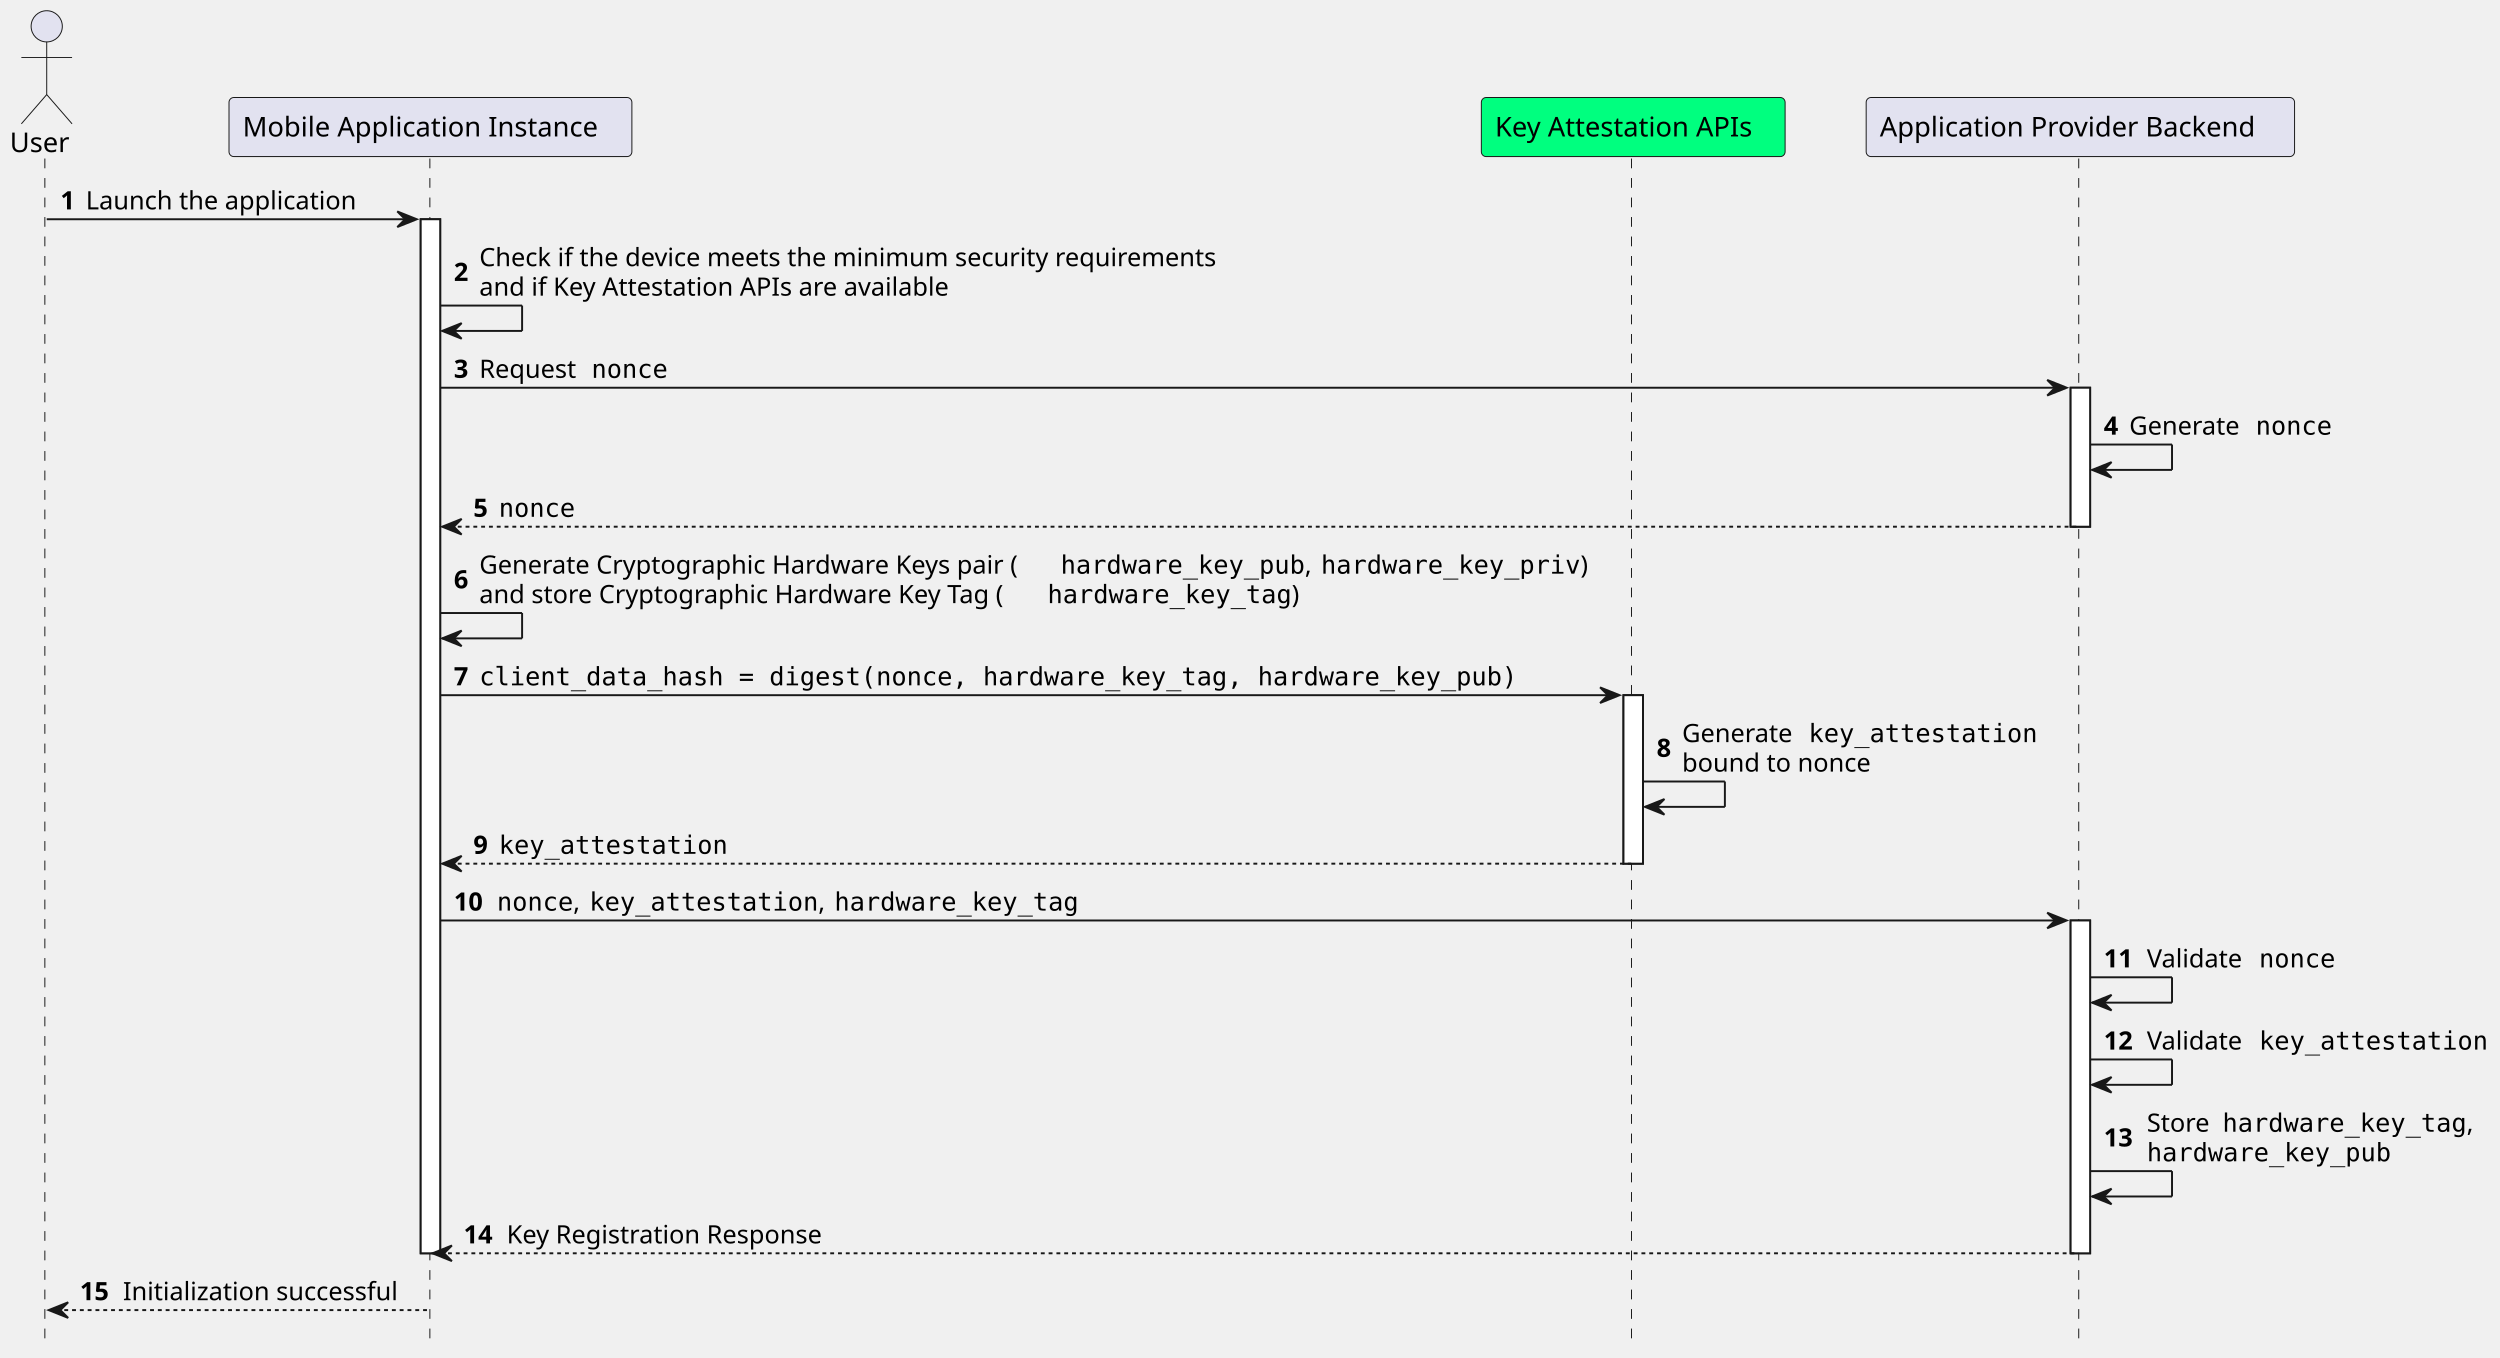
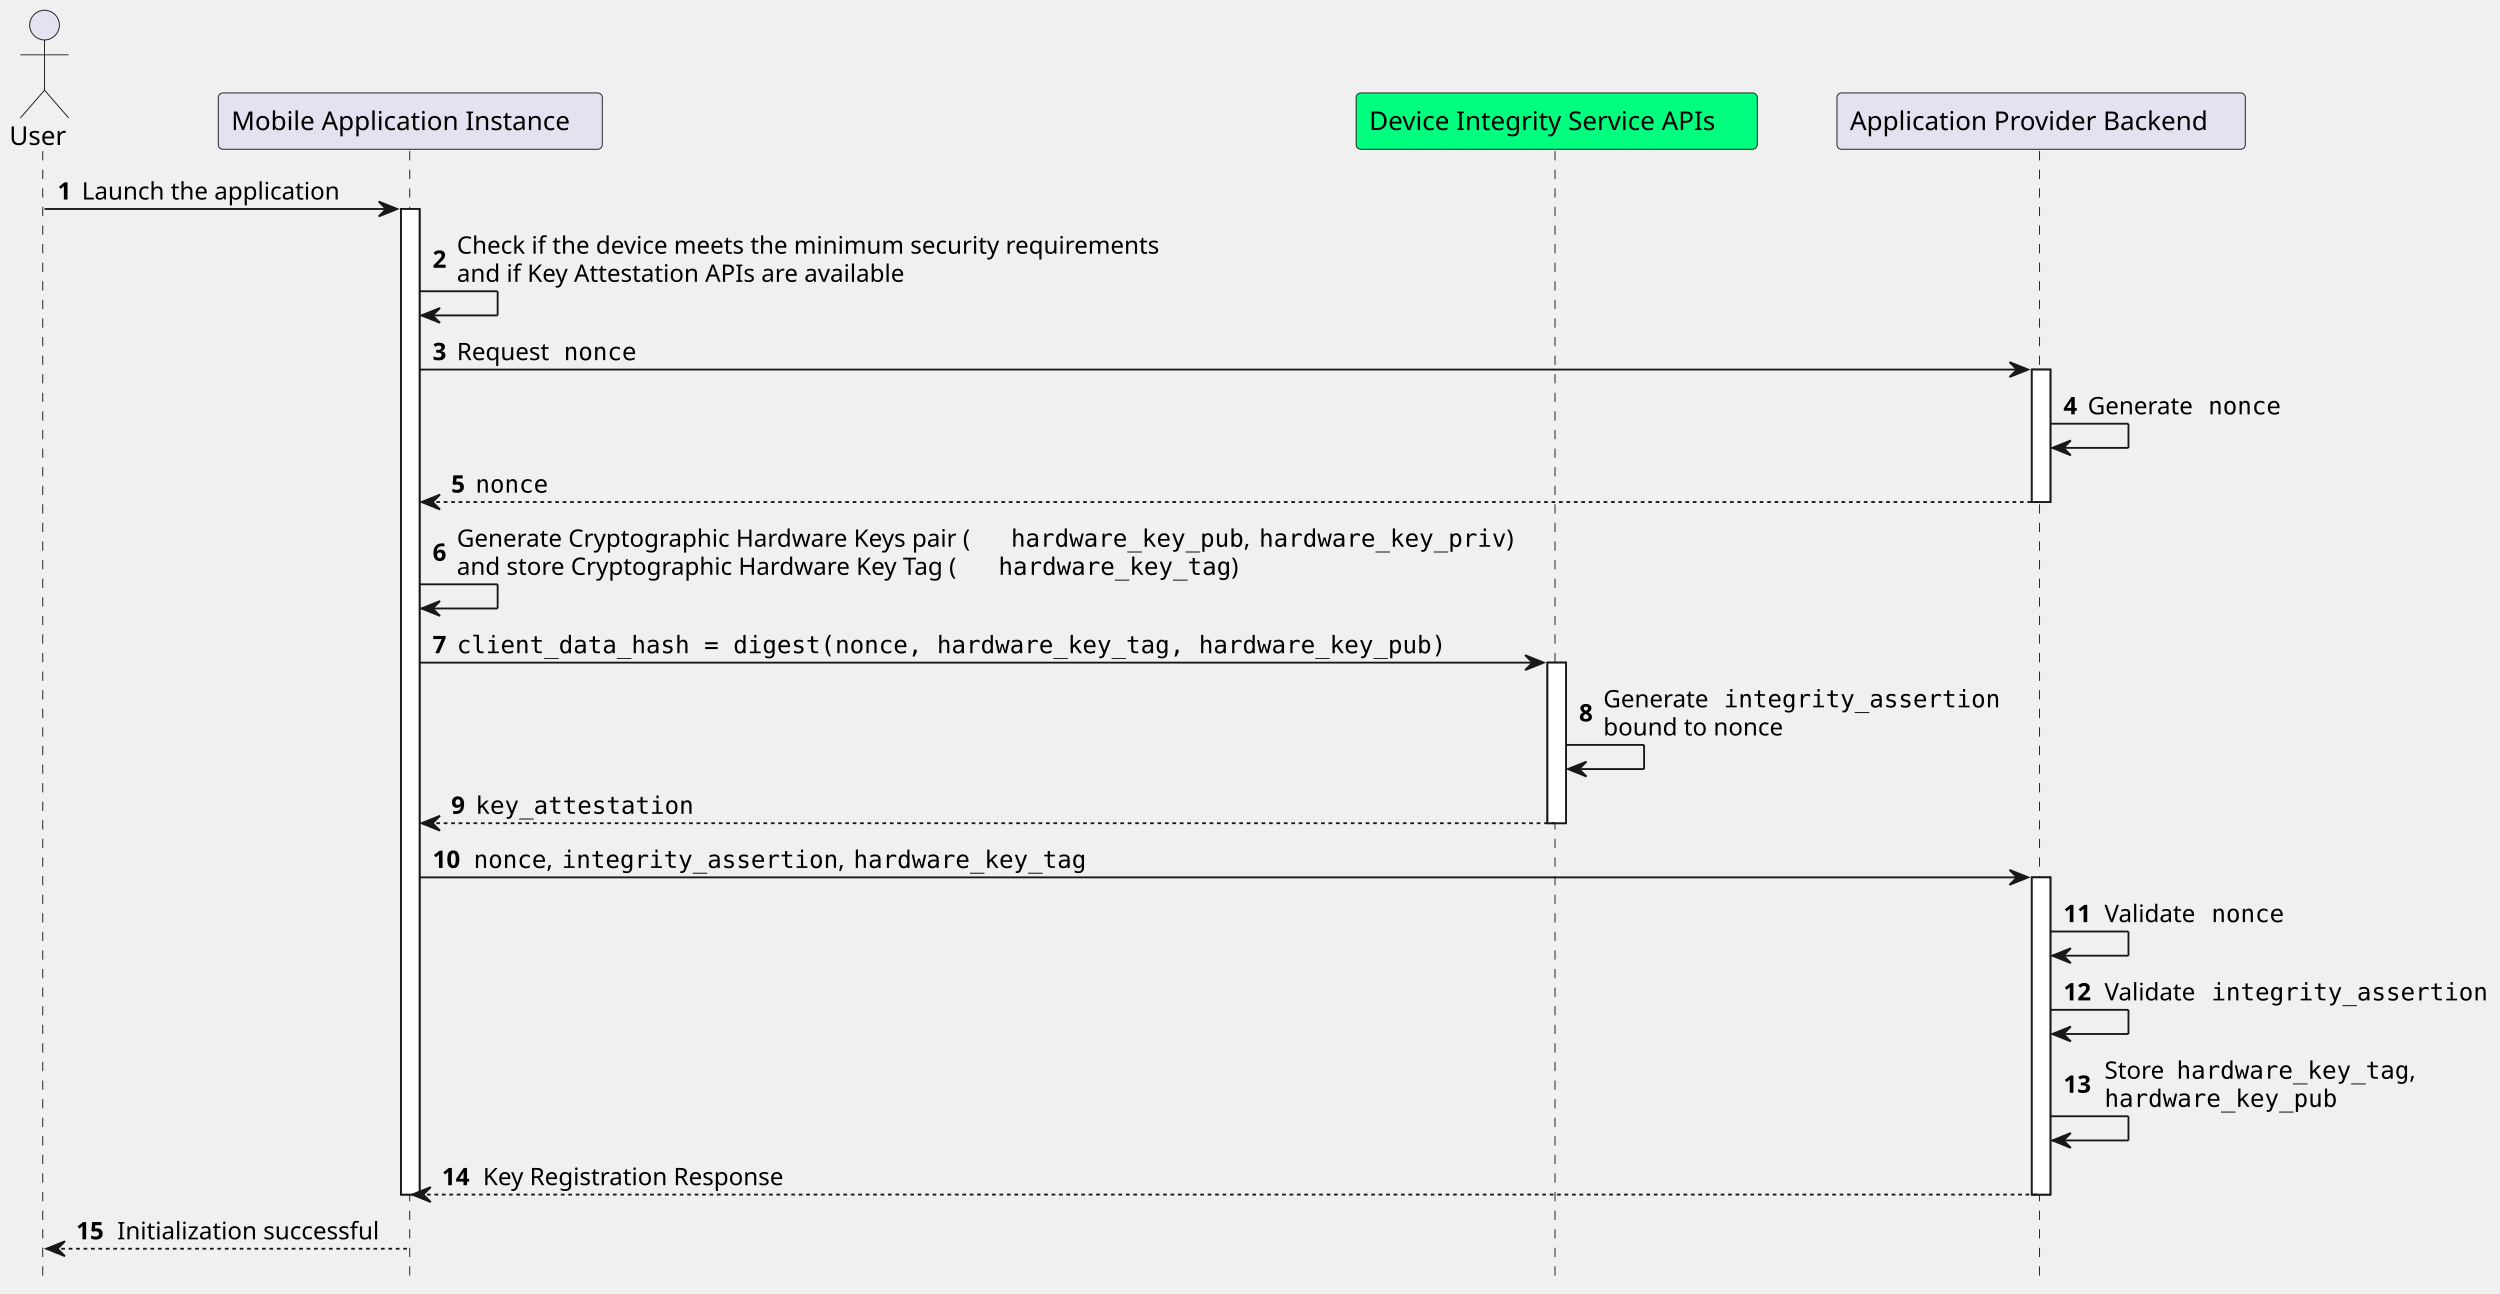
- <svg xmlns="http://www.w3.org/2000/svg" contentStyleType="text/css" data-diagram-type="SEQUENCE" height="696px" preserveAspectRatio="none" style="width:1282px;height:696px;background:#FFFFFF;" version="1.1" viewBox="0 0 1282 696" width="1282px" zoomAndPan="magnify">
+ <svg xmlns="http://www.w3.org/2000/svg" contentStyleType="text/css" data-diagram-type="SEQUENCE" height="696px" preserveAspectRatio="none" style="width:1345px;height:696px;background:#FFFFFF;" version="1.1" viewBox="0 0 1345 696" width="1345px" zoomAndPan="magnify">
  <defs />
  <g>
    <g>
      <rect fill="#FFFFFF" height="530.258" style="stroke:#181818;stroke-width:1;" width="10" x="215.733" y="112.43" />
    </g>
    <g>
      <rect fill="#FFFFFF" height="86.398" style="stroke:#181818;stroke-width:1;" width="10" x="832.519" y="356.492" />
    </g>
    <g>
-       <rect fill="#FFFFFF" height="71.266" style="stroke:#181818;stroke-width:1;" width="10" x="1061.812" y="198.828" />
+       <rect fill="#FFFFFF" height="71.266" style="stroke:#181818;stroke-width:1;" width="10" x="1093.118" y="198.828" />
    </g>
    <g>
-       <rect fill="#FFFFFF" height="170.664" style="stroke:#181818;stroke-width:1;" width="10" x="1061.812" y="472.023" />
+       <rect fill="#FFFFFF" height="170.664" style="stroke:#181818;stroke-width:1;" width="10" x="1093.118" y="472.023" />
    </g>
    <g>
      <rect fill="#000000" fill-opacity="0" height="608.523" width="8" x="19.955" y="81.297" />
      <line style="stroke:#181818;stroke-width:0.5;stroke-dasharray:5.0,5.0;" x1="23" x2="23" y1="81.297" y2="689.82" />
    </g>
    <g>
      <rect fill="#000000" fill-opacity="0" height="608.523" width="8" x="216.733" y="81.297" />
      <line style="stroke:#181818;stroke-width:0.5;stroke-dasharray:5.0,5.0;" x1="220.435" x2="220.435" y1="81.297" y2="689.82" />
    </g>
    <g>
      <rect fill="#000000" fill-opacity="0" height="608.523" width="8" x="833.519" y="81.297" />
-       <line style="stroke:#181818;stroke-width:0.5;stroke-dasharray:5.0,5.0;" x1="836.633" x2="836.633" y1="81.297" y2="689.82" />
+       <line style="stroke:#181818;stroke-width:0.5;stroke-dasharray:5.0,5.0;" x1="836.606" x2="836.606" y1="81.297" y2="689.82" />
    </g>
    <g>
-       <rect fill="#000000" fill-opacity="0" height="608.523" width="8" x="1062.812" y="81.297" />
-       <line style="stroke:#181818;stroke-width:0.5;stroke-dasharray:5.0,5.0;" x1="1065.972" x2="1065.972" y1="81.297" y2="689.82" />
+       <rect fill="#000000" fill-opacity="0" height="608.523" width="8" x="1094.118" y="81.297" />
+       <line style="stroke:#181818;stroke-width:0.5;stroke-dasharray:5.0,5.0;" x1="1097.278" x2="1097.278" y1="81.297" y2="689.82" />
    </g>
    <g class="participant participant-head" data-participant="user">
      <text fill="#000000" font-family="sans-serif" font-size="14" lengthAdjust="spacing" textLength="31.91" x="5" y="77.995">User</text>
      <ellipse cx="23.955" cy="13.5" fill="#E2E2F0" rx="8" ry="8" style="stroke:#181818;stroke-width:0.5;" />
      <path d="M23.955,21.5 L23.955,48.5 M10.955,29.5 L36.955,29.5 M23.955,48.5 L10.955,63.5 M23.955,48.5 L36.955,63.5" fill="none" style="stroke:#181818;stroke-width:0.5;" />
    </g>
    <g class="participant participant-head" data-participant="app">
      <rect fill="#E2E2F0" height="30.297" rx="2.5" ry="2.5" style="stroke:#181818;stroke-width:0.5;" width="206.596" x="117.435" y="50" />
      <text fill="#000000" font-family="sans-serif" font-size="14" lengthAdjust="spacing" textLength="192.596" x="124.435" y="69.995">Mobile Application Instance</text>
    </g>
    <g class="participant participant-head" data-participant="aats">
-       <rect fill="#00FF7F" height="30.297" rx="2.5" ry="2.5" style="stroke:#181818;stroke-width:0.5;" width="155.77" x="759.633" y="50" />
-       <text fill="#000000" font-family="sans-serif" font-size="14" lengthAdjust="spacing" textLength="141.77" x="766.633" y="69.995">Key Attestation APIs</text>
+       <rect fill="#00FF7F" height="30.297" rx="2.5" ry="2.5" style="stroke:#181818;stroke-width:0.5;" width="215.824" x="729.606" y="50" />
+       <text fill="#000000" font-family="sans-serif" font-size="14" lengthAdjust="spacing" textLength="201.824" x="736.606" y="69.995">Device Integrity Service APIs</text>
    </g>
    <g class="participant participant-head" data-participant="bck">
-       <rect fill="#E2E2F0" height="30.297" rx="2.5" ry="2.5" style="stroke:#181818;stroke-width:0.5;" width="219.68" x="956.972" y="50" />
-       <text fill="#000000" font-family="sans-serif" font-size="14" lengthAdjust="spacing" textLength="205.68" x="963.972" y="69.995">Application Provider Backend</text>
+       <rect fill="#E2E2F0" height="30.297" rx="2.5" ry="2.5" style="stroke:#181818;stroke-width:0.5;" width="219.68" x="988.278" y="50" />
+       <text fill="#000000" font-family="sans-serif" font-size="14" lengthAdjust="spacing" textLength="205.68" x="995.278" y="69.995">Application Provider Backend</text>
    </g>
    <g>
      <rect fill="#FFFFFF" height="530.258" style="stroke:#181818;stroke-width:1;" width="10" x="215.733" y="112.43" />
    </g>
    <g>
      <rect fill="#FFFFFF" height="86.398" style="stroke:#181818;stroke-width:1;" width="10" x="832.519" y="356.492" />
    </g>
    <g>
-       <rect fill="#FFFFFF" height="71.266" style="stroke:#181818;stroke-width:1;" width="10" x="1061.812" y="198.828" />
+       <rect fill="#FFFFFF" height="71.266" style="stroke:#181818;stroke-width:1;" width="10" x="1093.118" y="198.828" />
    </g>
    <g>
-       <rect fill="#FFFFFF" height="170.664" style="stroke:#181818;stroke-width:1;" width="10" x="1061.812" y="472.023" />
+       <rect fill="#FFFFFF" height="170.664" style="stroke:#181818;stroke-width:1;" width="10" x="1093.118" y="472.023" />
    </g>
    <g class="message" data-participant-1="user" data-participant-2="app">
      <polygon fill="#181818" points="203.733,108.43,213.733,112.43,203.733,116.43,207.733,112.43" style="stroke:#181818;stroke-width:1;" />
      <line style="stroke:#181818;stroke-width:1;" x1="23.955" x2="209.733" y1="112.43" y2="112.43" />
      <text fill="#000000" font-family="sans-serif" font-size="13" font-weight="bold" lengthAdjust="spacing" textLength="9.045" x="30.955" y="107.364">1</text>
      <text fill="#000000" font-family="sans-serif" font-size="13" lengthAdjust="spacing" textLength="148.383" x="44.001" y="107.364">Launch the application</text>
    </g>
    <g class="message" data-participant-1="app" data-participant-2="app">
      <line style="stroke:#181818;stroke-width:1;" x1="225.733" x2="267.733" y1="156.695" y2="156.695" />
      <line style="stroke:#181818;stroke-width:1;" x1="267.733" x2="267.733" y1="156.695" y2="169.695" />
      <line style="stroke:#181818;stroke-width:1;" x1="226.733" x2="267.733" y1="169.695" y2="169.695" />
      <polygon fill="#181818" points="236.733,165.695,226.733,169.695,236.733,173.695,232.733,169.695" style="stroke:#181818;stroke-width:1;" />
      <text fill="#000000" font-family="sans-serif" font-size="13" font-weight="bold" lengthAdjust="spacing" textLength="9.045" x="232.733" y="144.063">2</text>
      <text fill="#000000" font-family="sans-serif" font-size="13" lengthAdjust="spacing" textLength="408.294" x="245.778" y="136.497">Check if the device meets the minimum security requirements</text>
      <text fill="#000000" font-family="sans-serif" font-size="13" lengthAdjust="spacing" textLength="260.806" x="245.778" y="151.629">and if Key Attestation APIs are available</text>
    </g>
    <g class="message" data-participant-1="app" data-participant-2="bck">
-       <polygon fill="#181818" points="1049.812,194.828,1059.812,198.828,1049.812,202.828,1053.812,198.828" style="stroke:#181818;stroke-width:1;" />
-       <line style="stroke:#181818;stroke-width:1;" x1="225.733" x2="1055.812" y1="198.828" y2="198.828" />
+       <polygon fill="#181818" points="1081.118,194.828,1091.118,198.828,1081.118,202.828,1085.118,198.828" style="stroke:#181818;stroke-width:1;" />
+       <line style="stroke:#181818;stroke-width:1;" x1="225.733" x2="1087.118" y1="198.828" y2="198.828" />
      <text fill="#000000" font-family="sans-serif" font-size="13" font-weight="bold" lengthAdjust="spacing" textLength="9.045" x="232.733" y="193.762">3</text>
      <text fill="#000000" font-family="sans-serif" font-size="13" lengthAdjust="spacing" textLength="53.39" x="245.778" y="193.762">Request</text>
      <text fill="#000000" font-family="monospace" font-size="13" lengthAdjust="spacing" textLength="39.133" x="303.301" y="193.762">nonce</text>
    </g>
    <g class="message" data-participant-1="bck" data-participant-2="bck">
-       <line style="stroke:#181818;stroke-width:1;" x1="1071.812" x2="1113.812" y1="227.961" y2="227.961" />
-       <line style="stroke:#181818;stroke-width:1;" x1="1113.812" x2="1113.812" y1="227.961" y2="240.961" />
-       <line style="stroke:#181818;stroke-width:1;" x1="1072.812" x2="1113.812" y1="240.961" y2="240.961" />
-       <polygon fill="#181818" points="1082.812,236.961,1072.812,240.961,1082.812,244.961,1078.812,240.961" style="stroke:#181818;stroke-width:1;" />
-       <text fill="#000000" font-family="sans-serif" font-size="13" font-weight="bold" lengthAdjust="spacing" textLength="9.045" x="1078.812" y="222.895">4</text>
-       <text fill="#000000" font-family="sans-serif" font-size="13" lengthAdjust="spacing" textLength="60.715" x="1091.857" y="222.895">Generate</text>
-       <text fill="#000000" font-family="monospace" font-size="13" lengthAdjust="spacing" textLength="39.133" x="1156.705" y="222.895">nonce</text>
+       <line style="stroke:#181818;stroke-width:1;" x1="1103.118" x2="1145.118" y1="227.961" y2="227.961" />
+       <line style="stroke:#181818;stroke-width:1;" x1="1145.118" x2="1145.118" y1="227.961" y2="240.961" />
+       <line style="stroke:#181818;stroke-width:1;" x1="1104.118" x2="1145.118" y1="240.961" y2="240.961" />
+       <polygon fill="#181818" points="1114.118,236.961,1104.118,240.961,1114.118,244.961,1110.118,240.961" style="stroke:#181818;stroke-width:1;" />
+       <text fill="#000000" font-family="sans-serif" font-size="13" font-weight="bold" lengthAdjust="spacing" textLength="9.045" x="1110.118" y="222.895">4</text>
+       <text fill="#000000" font-family="sans-serif" font-size="13" lengthAdjust="spacing" textLength="60.715" x="1123.164" y="222.895">Generate</text>
+       <text fill="#000000" font-family="monospace" font-size="13" lengthAdjust="spacing" textLength="39.133" x="1188.011" y="222.895">nonce</text>
    </g>
    <g class="message" data-participant-1="bck" data-participant-2="app">
      <polygon fill="#181818" points="236.733,266.094,226.733,270.094,236.733,274.094,232.733,270.094" style="stroke:#181818;stroke-width:1;" />
-       <line style="stroke:#181818;stroke-width:1;stroke-dasharray:2.0,2.0;" x1="230.733" x2="1065.812" y1="270.094" y2="270.094" />
+       <line style="stroke:#181818;stroke-width:1;stroke-dasharray:2.0,2.0;" x1="230.733" x2="1097.118" y1="270.094" y2="270.094" />
      <text fill="#000000" font-family="sans-serif" font-size="13" font-weight="bold" lengthAdjust="spacing" textLength="9.045" x="242.733" y="265.028">5</text>
      <text fill="#000000" font-family="monospace" font-size="13" lengthAdjust="spacing" textLength="39.133" x="255.778" y="265.028">nonce</text>
    </g>
    <g class="message" data-participant-1="app" data-participant-2="app">
      <line style="stroke:#181818;stroke-width:1;" x1="225.733" x2="267.733" y1="314.359" y2="314.359" />
      <line style="stroke:#181818;stroke-width:1;" x1="267.733" x2="267.733" y1="314.359" y2="327.359" />
      <line style="stroke:#181818;stroke-width:1;" x1="226.733" x2="267.733" y1="327.359" y2="327.359" />
      <polygon fill="#181818" points="236.733,323.359,226.733,327.359,236.733,331.359,232.733,327.359" style="stroke:#181818;stroke-width:1;" />
      <text fill="#000000" font-family="sans-serif" font-size="13" font-weight="bold" lengthAdjust="spacing" textLength="9.045" x="232.733" y="301.727">6</text>
      <text fill="#000000" font-family="sans-serif" font-size="13" lengthAdjust="spacing" textLength="298.124" x="245.778" y="294.161">Generate Cryptographic Hardware Keys pair (</text>
      <text fill="#000000" font-family="monospace" font-size="13" lengthAdjust="spacing" textLength="125.227" x="543.902" y="294.161">hardware_key_pub</text>
      <text fill="#000000" font-family="sans-serif" font-size="13" lengthAdjust="spacing" textLength="4.132" x="669.129" y="294.161">,</text>
      <text fill="#000000" font-family="monospace" font-size="13" lengthAdjust="spacing" textLength="133.053" x="677.394" y="294.161">hardware_key_priv</text>
      <text fill="#000000" font-family="sans-serif" font-size="13" lengthAdjust="spacing" textLength="5.072" x="810.447" y="294.161">)</text>
      <text fill="#000000" font-family="sans-serif" font-size="13" lengthAdjust="spacing" textLength="291.377" x="245.778" y="309.293">and store Cryptographic Hardware Key Tag (</text>
      <text fill="#000000" font-family="monospace" font-size="13" lengthAdjust="spacing" textLength="125.227" x="537.155" y="309.293">hardware_key_tag</text>
      <text fill="#000000" font-family="sans-serif" font-size="13" lengthAdjust="spacing" textLength="5.072" x="662.381" y="309.293">)</text>
    </g>
    <g class="message" data-participant-1="app" data-participant-2="aats">
      <polygon fill="#181818" points="820.519,352.492,830.519,356.492,820.519,360.492,824.519,356.492" style="stroke:#181818;stroke-width:1;" />
      <line style="stroke:#181818;stroke-width:1;" x1="225.733" x2="826.519" y1="356.492" y2="356.492" />
      <text fill="#000000" font-family="sans-serif" font-size="13" font-weight="bold" lengthAdjust="spacing" textLength="9.045" x="232.733" y="351.426">7</text>
      <text fill="#000000" font-family="monospace" font-size="13" lengthAdjust="spacing" textLength="532.213" x="245.778" y="351.426">client_data_hash = digest(nonce, hardware_key_tag, hardware_key_pub)</text>
    </g>
    <g class="message" data-participant-1="aats" data-participant-2="aats">
      <line style="stroke:#181818;stroke-width:1;" x1="842.519" x2="884.519" y1="400.758" y2="400.758" />
      <line style="stroke:#181818;stroke-width:1;" x1="884.519" x2="884.519" y1="400.758" y2="413.758" />
      <line style="stroke:#181818;stroke-width:1;" x1="843.519" x2="884.519" y1="413.758" y2="413.758" />
      <polygon fill="#181818" points="853.519,409.758,843.519,413.758,853.519,417.758,849.519,413.758" style="stroke:#181818;stroke-width:1;" />
      <text fill="#000000" font-family="sans-serif" font-size="13" font-weight="bold" lengthAdjust="spacing" textLength="9.045" x="849.519" y="388.125">8</text>
      <text fill="#000000" font-family="sans-serif" font-size="13" lengthAdjust="spacing" textLength="60.715" x="862.564" y="380.559">Generate</text>
-       <text fill="#000000" font-family="monospace" font-size="13" lengthAdjust="spacing" textLength="117.4" x="927.412" y="380.559">key_attestation</text>
+       <text fill="#000000" font-family="monospace" font-size="13" lengthAdjust="spacing" textLength="148.707" x="927.412" y="380.559">integrity_assertion</text>
      <text fill="#000000" font-family="sans-serif" font-size="13" lengthAdjust="spacing" textLength="101.829" x="862.564" y="395.692">bound to nonce</text>
    </g>
    <g class="message" data-participant-1="aats" data-participant-2="app">
      <polygon fill="#181818" points="236.733,438.891,226.733,442.891,236.733,446.891,232.733,442.891" style="stroke:#181818;stroke-width:1;" />
      <line style="stroke:#181818;stroke-width:1;stroke-dasharray:2.0,2.0;" x1="230.733" x2="836.519" y1="442.891" y2="442.891" />
      <text fill="#000000" font-family="sans-serif" font-size="13" font-weight="bold" lengthAdjust="spacing" textLength="9.045" x="242.733" y="437.825">9</text>
      <text fill="#000000" font-family="monospace" font-size="13" lengthAdjust="spacing" textLength="117.4" x="255.778" y="437.825">key_attestation</text>
    </g>
    <g class="message" data-participant-1="app" data-participant-2="bck">
-       <polygon fill="#181818" points="1049.812,468.023,1059.812,472.023,1049.812,476.023,1053.812,472.023" style="stroke:#181818;stroke-width:1;" />
-       <line style="stroke:#181818;stroke-width:1;" x1="225.733" x2="1055.812" y1="472.023" y2="472.023" />
+       <polygon fill="#181818" points="1081.118,468.023,1091.118,472.023,1081.118,476.023,1085.118,472.023" style="stroke:#181818;stroke-width:1;" />
+       <line style="stroke:#181818;stroke-width:1;" x1="225.733" x2="1087.118" y1="472.023" y2="472.023" />
      <text fill="#000000" font-family="sans-serif" font-size="13" font-weight="bold" lengthAdjust="spacing" textLength="18.091" x="232.733" y="466.957">10</text>
      <text fill="#000000" font-family="monospace" font-size="13" lengthAdjust="spacing" textLength="39.133" x="254.824" y="466.957">nonce</text>
      <text fill="#000000" font-family="sans-serif" font-size="13" lengthAdjust="spacing" textLength="4.132" x="293.957" y="466.957">,</text>
-       <text fill="#000000" font-family="monospace" font-size="13" lengthAdjust="spacing" textLength="117.4" x="302.222" y="466.957">key_attestation</text>
-       <text fill="#000000" font-family="sans-serif" font-size="13" lengthAdjust="spacing" textLength="4.132" x="419.622" y="466.957">,</text>
-       <text fill="#000000" font-family="monospace" font-size="13" lengthAdjust="spacing" textLength="125.227" x="427.886" y="466.957">hardware_key_tag</text>
+       <text fill="#000000" font-family="monospace" font-size="13" lengthAdjust="spacing" textLength="148.707" x="302.222" y="466.957">integrity_assertion</text>
+       <text fill="#000000" font-family="sans-serif" font-size="13" lengthAdjust="spacing" textLength="4.132" x="450.928" y="466.957">,</text>
+       <text fill="#000000" font-family="monospace" font-size="13" lengthAdjust="spacing" textLength="125.227" x="459.193" y="466.957">hardware_key_tag</text>
    </g>
    <g class="message" data-participant-1="bck" data-participant-2="bck">
-       <line style="stroke:#181818;stroke-width:1;" x1="1071.812" x2="1113.812" y1="501.156" y2="501.156" />
-       <line style="stroke:#181818;stroke-width:1;" x1="1113.812" x2="1113.812" y1="501.156" y2="514.156" />
-       <line style="stroke:#181818;stroke-width:1;" x1="1072.812" x2="1113.812" y1="514.156" y2="514.156" />
-       <polygon fill="#181818" points="1082.812,510.156,1072.812,514.156,1082.812,518.156,1078.812,514.156" style="stroke:#181818;stroke-width:1;" />
-       <text fill="#000000" font-family="sans-serif" font-size="13" font-weight="bold" lengthAdjust="spacing" textLength="18.091" x="1078.812" y="496.09">11</text>
-       <text fill="#000000" font-family="sans-serif" font-size="13" lengthAdjust="spacing" textLength="53.397" x="1100.902" y="496.09">Validate</text>
-       <text fill="#000000" font-family="monospace" font-size="13" lengthAdjust="spacing" textLength="39.133" x="1158.431" y="496.09">nonce</text>
+       <line style="stroke:#181818;stroke-width:1;" x1="1103.118" x2="1145.118" y1="501.156" y2="501.156" />
+       <line style="stroke:#181818;stroke-width:1;" x1="1145.118" x2="1145.118" y1="501.156" y2="514.156" />
+       <line style="stroke:#181818;stroke-width:1;" x1="1104.118" x2="1145.118" y1="514.156" y2="514.156" />
+       <polygon fill="#181818" points="1114.118,510.156,1104.118,514.156,1114.118,518.156,1110.118,514.156" style="stroke:#181818;stroke-width:1;" />
+       <text fill="#000000" font-family="sans-serif" font-size="13" font-weight="bold" lengthAdjust="spacing" textLength="18.091" x="1110.118" y="496.09">11</text>
+       <text fill="#000000" font-family="sans-serif" font-size="13" lengthAdjust="spacing" textLength="53.397" x="1132.209" y="496.09">Validate</text>
+       <text fill="#000000" font-family="monospace" font-size="13" lengthAdjust="spacing" textLength="39.133" x="1189.738" y="496.09">nonce</text>
    </g>
    <g class="message" data-participant-1="bck" data-participant-2="bck">
-       <line style="stroke:#181818;stroke-width:1;" x1="1071.812" x2="1113.812" y1="543.289" y2="543.289" />
-       <line style="stroke:#181818;stroke-width:1;" x1="1113.812" x2="1113.812" y1="543.289" y2="556.289" />
-       <line style="stroke:#181818;stroke-width:1;" x1="1072.812" x2="1113.812" y1="556.289" y2="556.289" />
-       <polygon fill="#181818" points="1082.812,552.289,1072.812,556.289,1082.812,560.289,1078.812,556.289" style="stroke:#181818;stroke-width:1;" />
-       <text fill="#000000" font-family="sans-serif" font-size="13" font-weight="bold" lengthAdjust="spacing" textLength="18.091" x="1078.812" y="538.223">12</text>
-       <text fill="#000000" font-family="sans-serif" font-size="13" lengthAdjust="spacing" textLength="53.397" x="1100.902" y="538.223">Validate</text>
-       <text fill="#000000" font-family="monospace" font-size="13" lengthAdjust="spacing" textLength="117.4" x="1158.431" y="538.223">key_attestation</text>
+       <line style="stroke:#181818;stroke-width:1;" x1="1103.118" x2="1145.118" y1="543.289" y2="543.289" />
+       <line style="stroke:#181818;stroke-width:1;" x1="1145.118" x2="1145.118" y1="543.289" y2="556.289" />
+       <line style="stroke:#181818;stroke-width:1;" x1="1104.118" x2="1145.118" y1="556.289" y2="556.289" />
+       <polygon fill="#181818" points="1114.118,552.289,1104.118,556.289,1114.118,560.289,1110.118,556.289" style="stroke:#181818;stroke-width:1;" />
+       <text fill="#000000" font-family="sans-serif" font-size="13" font-weight="bold" lengthAdjust="spacing" textLength="18.091" x="1110.118" y="538.223">12</text>
+       <text fill="#000000" font-family="sans-serif" font-size="13" lengthAdjust="spacing" textLength="53.397" x="1132.209" y="538.223">Validate</text>
+       <text fill="#000000" font-family="monospace" font-size="13" lengthAdjust="spacing" textLength="148.707" x="1189.738" y="538.223">integrity_assertion</text>
    </g>
    <g class="message" data-participant-1="bck" data-participant-2="bck">
-       <line style="stroke:#181818;stroke-width:1;" x1="1071.812" x2="1113.812" y1="600.555" y2="600.555" />
-       <line style="stroke:#181818;stroke-width:1;" x1="1113.812" x2="1113.812" y1="600.555" y2="613.555" />
-       <line style="stroke:#181818;stroke-width:1;" x1="1072.812" x2="1113.812" y1="613.555" y2="613.555" />
-       <polygon fill="#181818" points="1082.812,609.555,1072.812,613.555,1082.812,617.555,1078.812,613.555" style="stroke:#181818;stroke-width:1;" />
-       <text fill="#000000" font-family="sans-serif" font-size="13" font-weight="bold" lengthAdjust="spacing" textLength="18.091" x="1078.812" y="587.922">13</text>
-       <text fill="#000000" font-family="sans-serif" font-size="13" lengthAdjust="spacing" textLength="34.645" x="1100.902" y="580.356">Store</text>
-       <text fill="#000000" font-family="monospace" font-size="13" lengthAdjust="spacing" textLength="125.227" x="1139.68" y="580.356">hardware_key_tag</text>
-       <text fill="#000000" font-family="sans-serif" font-size="13" lengthAdjust="spacing" textLength="4.132" x="1264.907" y="580.356">,</text>
-       <text fill="#000000" font-family="monospace" font-size="13" lengthAdjust="spacing" textLength="125.227" x="1100.902" y="595.489">hardware_key_pub</text>
+       <line style="stroke:#181818;stroke-width:1;" x1="1103.118" x2="1145.118" y1="600.555" y2="600.555" />
+       <line style="stroke:#181818;stroke-width:1;" x1="1145.118" x2="1145.118" y1="600.555" y2="613.555" />
+       <line style="stroke:#181818;stroke-width:1;" x1="1104.118" x2="1145.118" y1="613.555" y2="613.555" />
+       <polygon fill="#181818" points="1114.118,609.555,1104.118,613.555,1114.118,617.555,1110.118,613.555" style="stroke:#181818;stroke-width:1;" />
+       <text fill="#000000" font-family="sans-serif" font-size="13" font-weight="bold" lengthAdjust="spacing" textLength="18.091" x="1110.118" y="587.922">13</text>
+       <text fill="#000000" font-family="sans-serif" font-size="13" lengthAdjust="spacing" textLength="34.645" x="1132.209" y="580.356">Store</text>
+       <text fill="#000000" font-family="monospace" font-size="13" lengthAdjust="spacing" textLength="125.227" x="1170.987" y="580.356">hardware_key_tag</text>
+       <text fill="#000000" font-family="sans-serif" font-size="13" lengthAdjust="spacing" textLength="4.132" x="1296.213" y="580.356">,</text>
+       <text fill="#000000" font-family="monospace" font-size="13" lengthAdjust="spacing" textLength="125.227" x="1132.209" y="595.489">hardware_key_pub</text>
    </g>
    <g class="message" data-participant-1="bck" data-participant-2="app">
      <polygon fill="#181818" points="231.733,638.688,221.733,642.688,231.733,646.688,227.733,642.688" style="stroke:#181818;stroke-width:1;" />
-       <line style="stroke:#181818;stroke-width:1;stroke-dasharray:2.0,2.0;" x1="225.733" x2="1065.812" y1="642.688" y2="642.688" />
+       <line style="stroke:#181818;stroke-width:1;stroke-dasharray:2.0,2.0;" x1="225.733" x2="1097.118" y1="642.688" y2="642.688" />
      <text fill="#000000" font-family="sans-serif" font-size="13" font-weight="bold" lengthAdjust="spacing" textLength="18.091" x="237.733" y="637.622">14</text>
      <text fill="#000000" font-family="sans-serif" font-size="13" lengthAdjust="spacing" textLength="174.478" x="259.824" y="637.622">Key Registration Response</text>
    </g>
    <g class="message" data-participant-1="app" data-participant-2="user">
      <polygon fill="#181818" points="34.955,667.82,24.955,671.82,34.955,675.82,30.955,671.82" style="stroke:#181818;stroke-width:1;" />
      <line style="stroke:#181818;stroke-width:1;stroke-dasharray:2.0,2.0;" x1="28.955" x2="219.733" y1="671.82" y2="671.82" />
      <text fill="#000000" font-family="sans-serif" font-size="13" font-weight="bold" lengthAdjust="spacing" textLength="18.091" x="40.955" y="666.754">15</text>
      <text fill="#000000" font-family="sans-serif" font-size="13" lengthAdjust="spacing" textLength="150.687" x="63.046" y="666.754">Initialization successful</text>
    </g>
  </g>
</svg>
